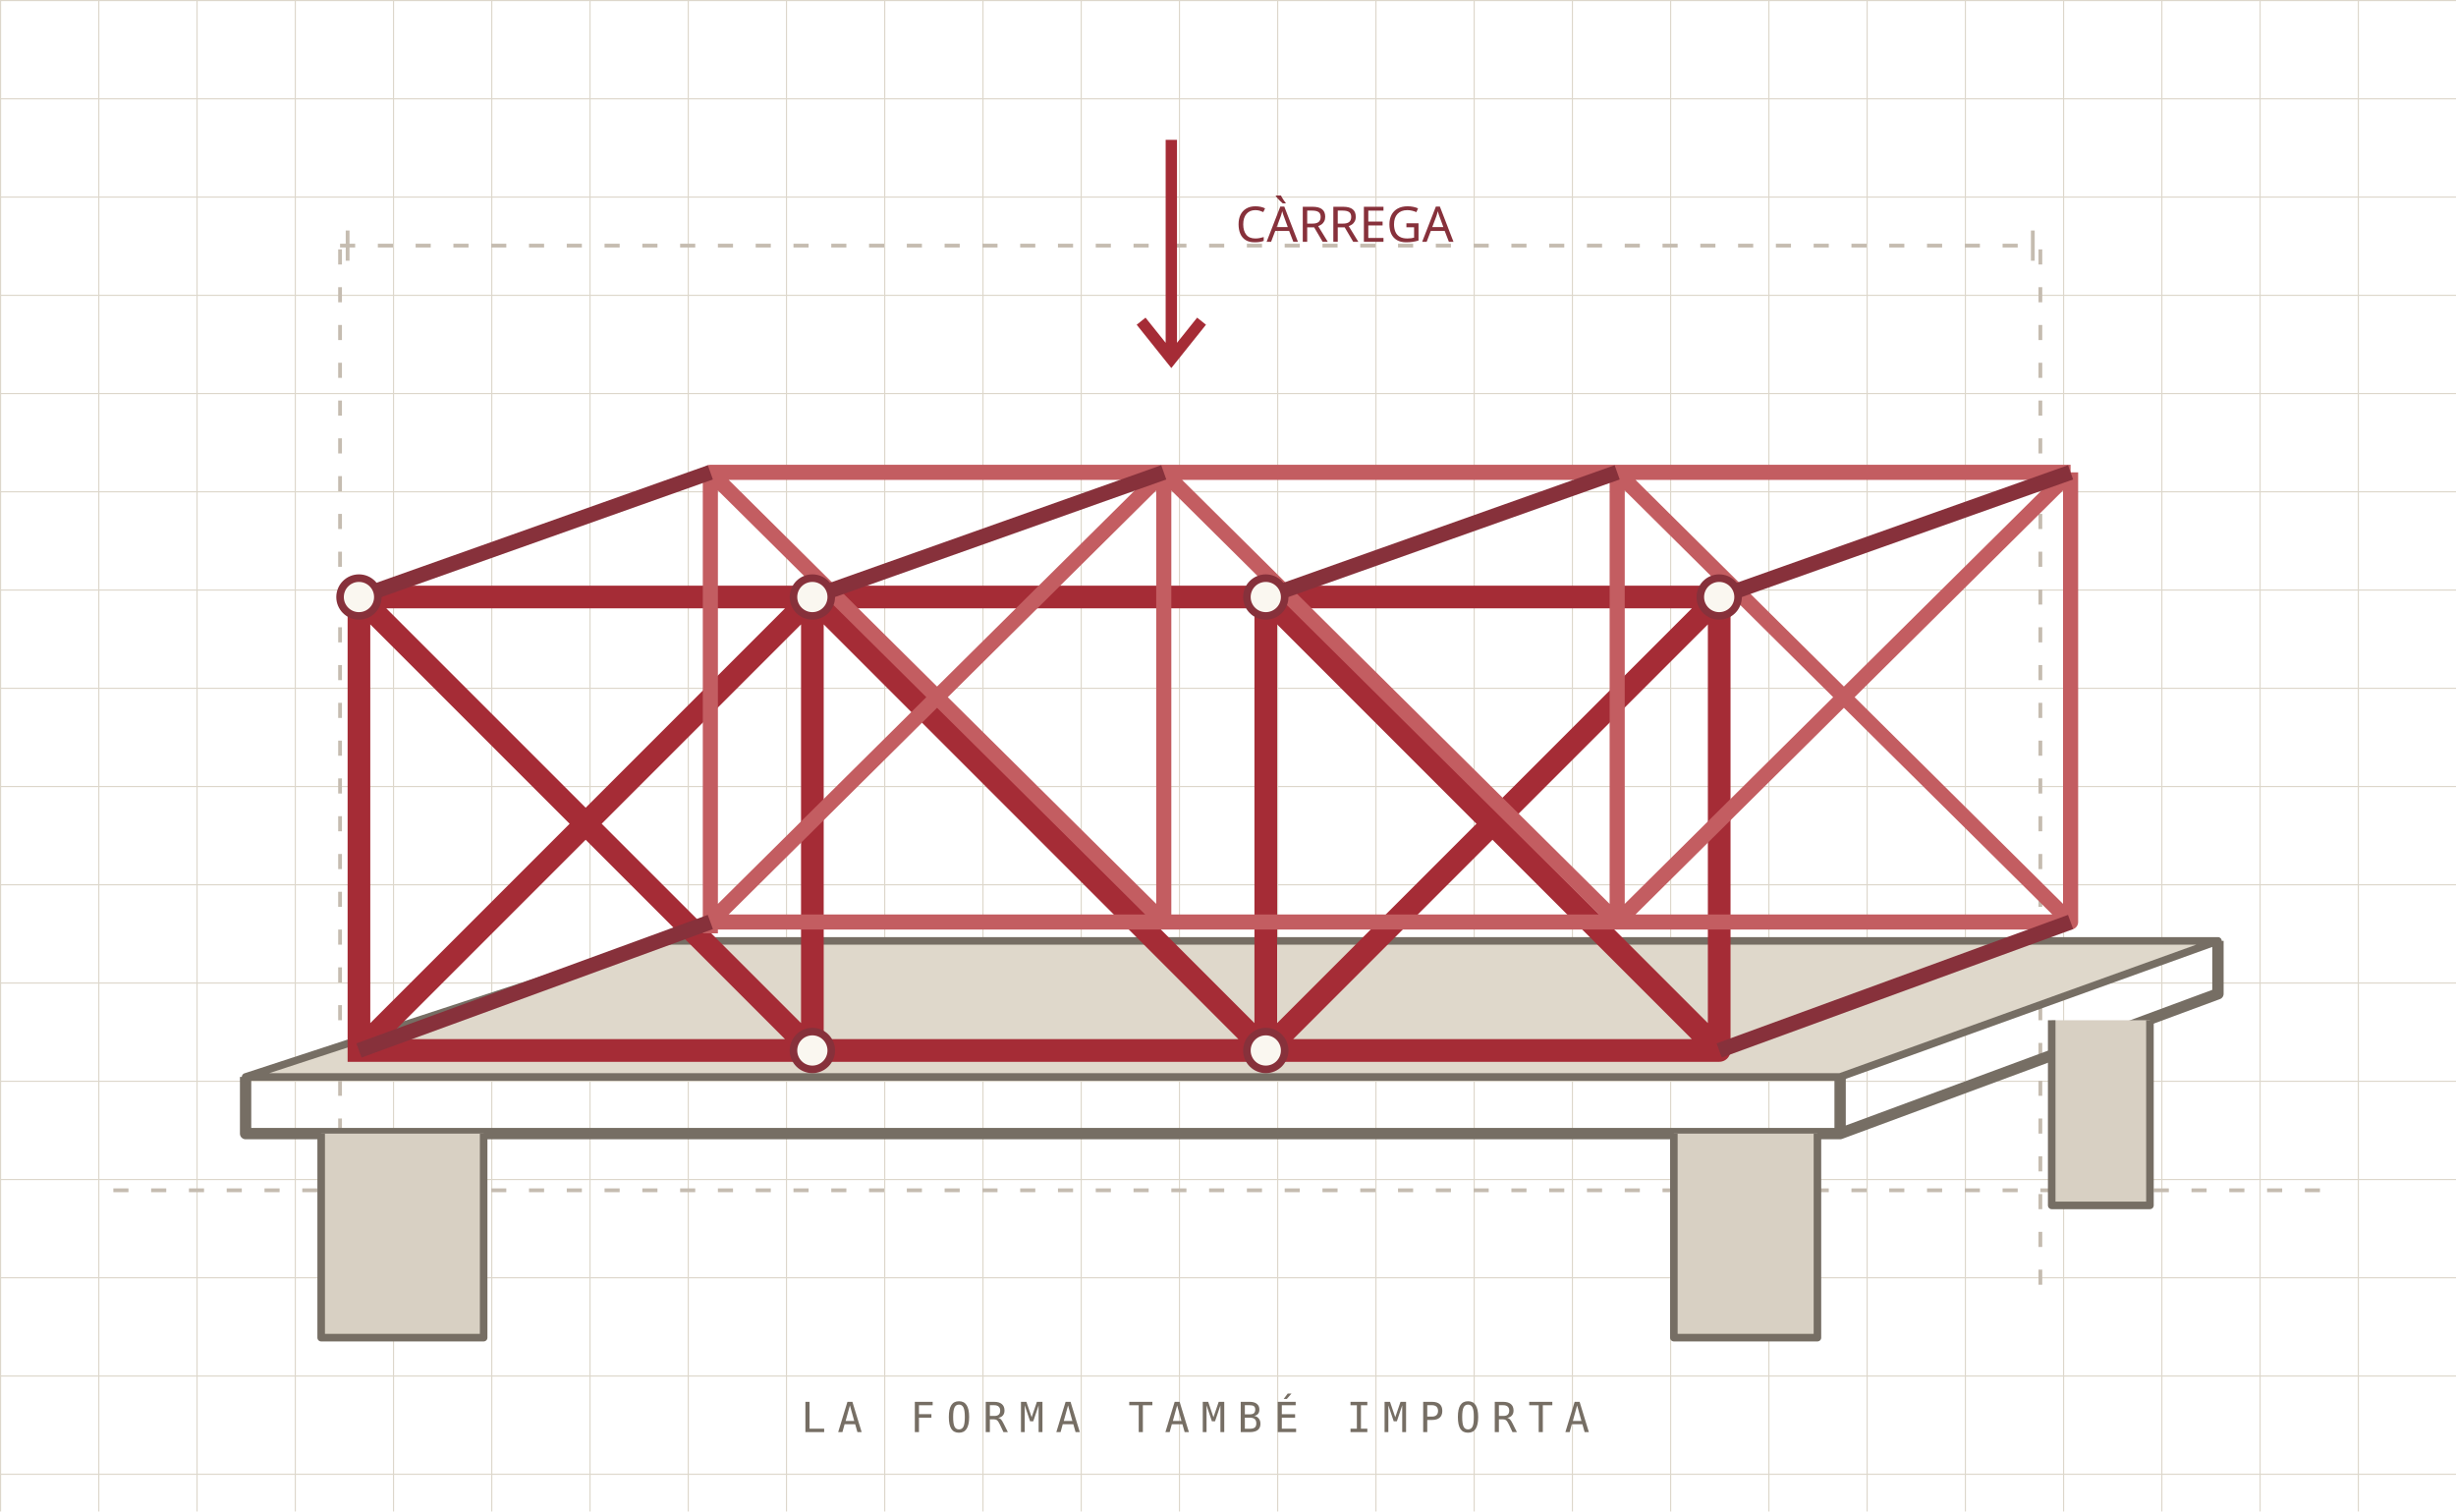
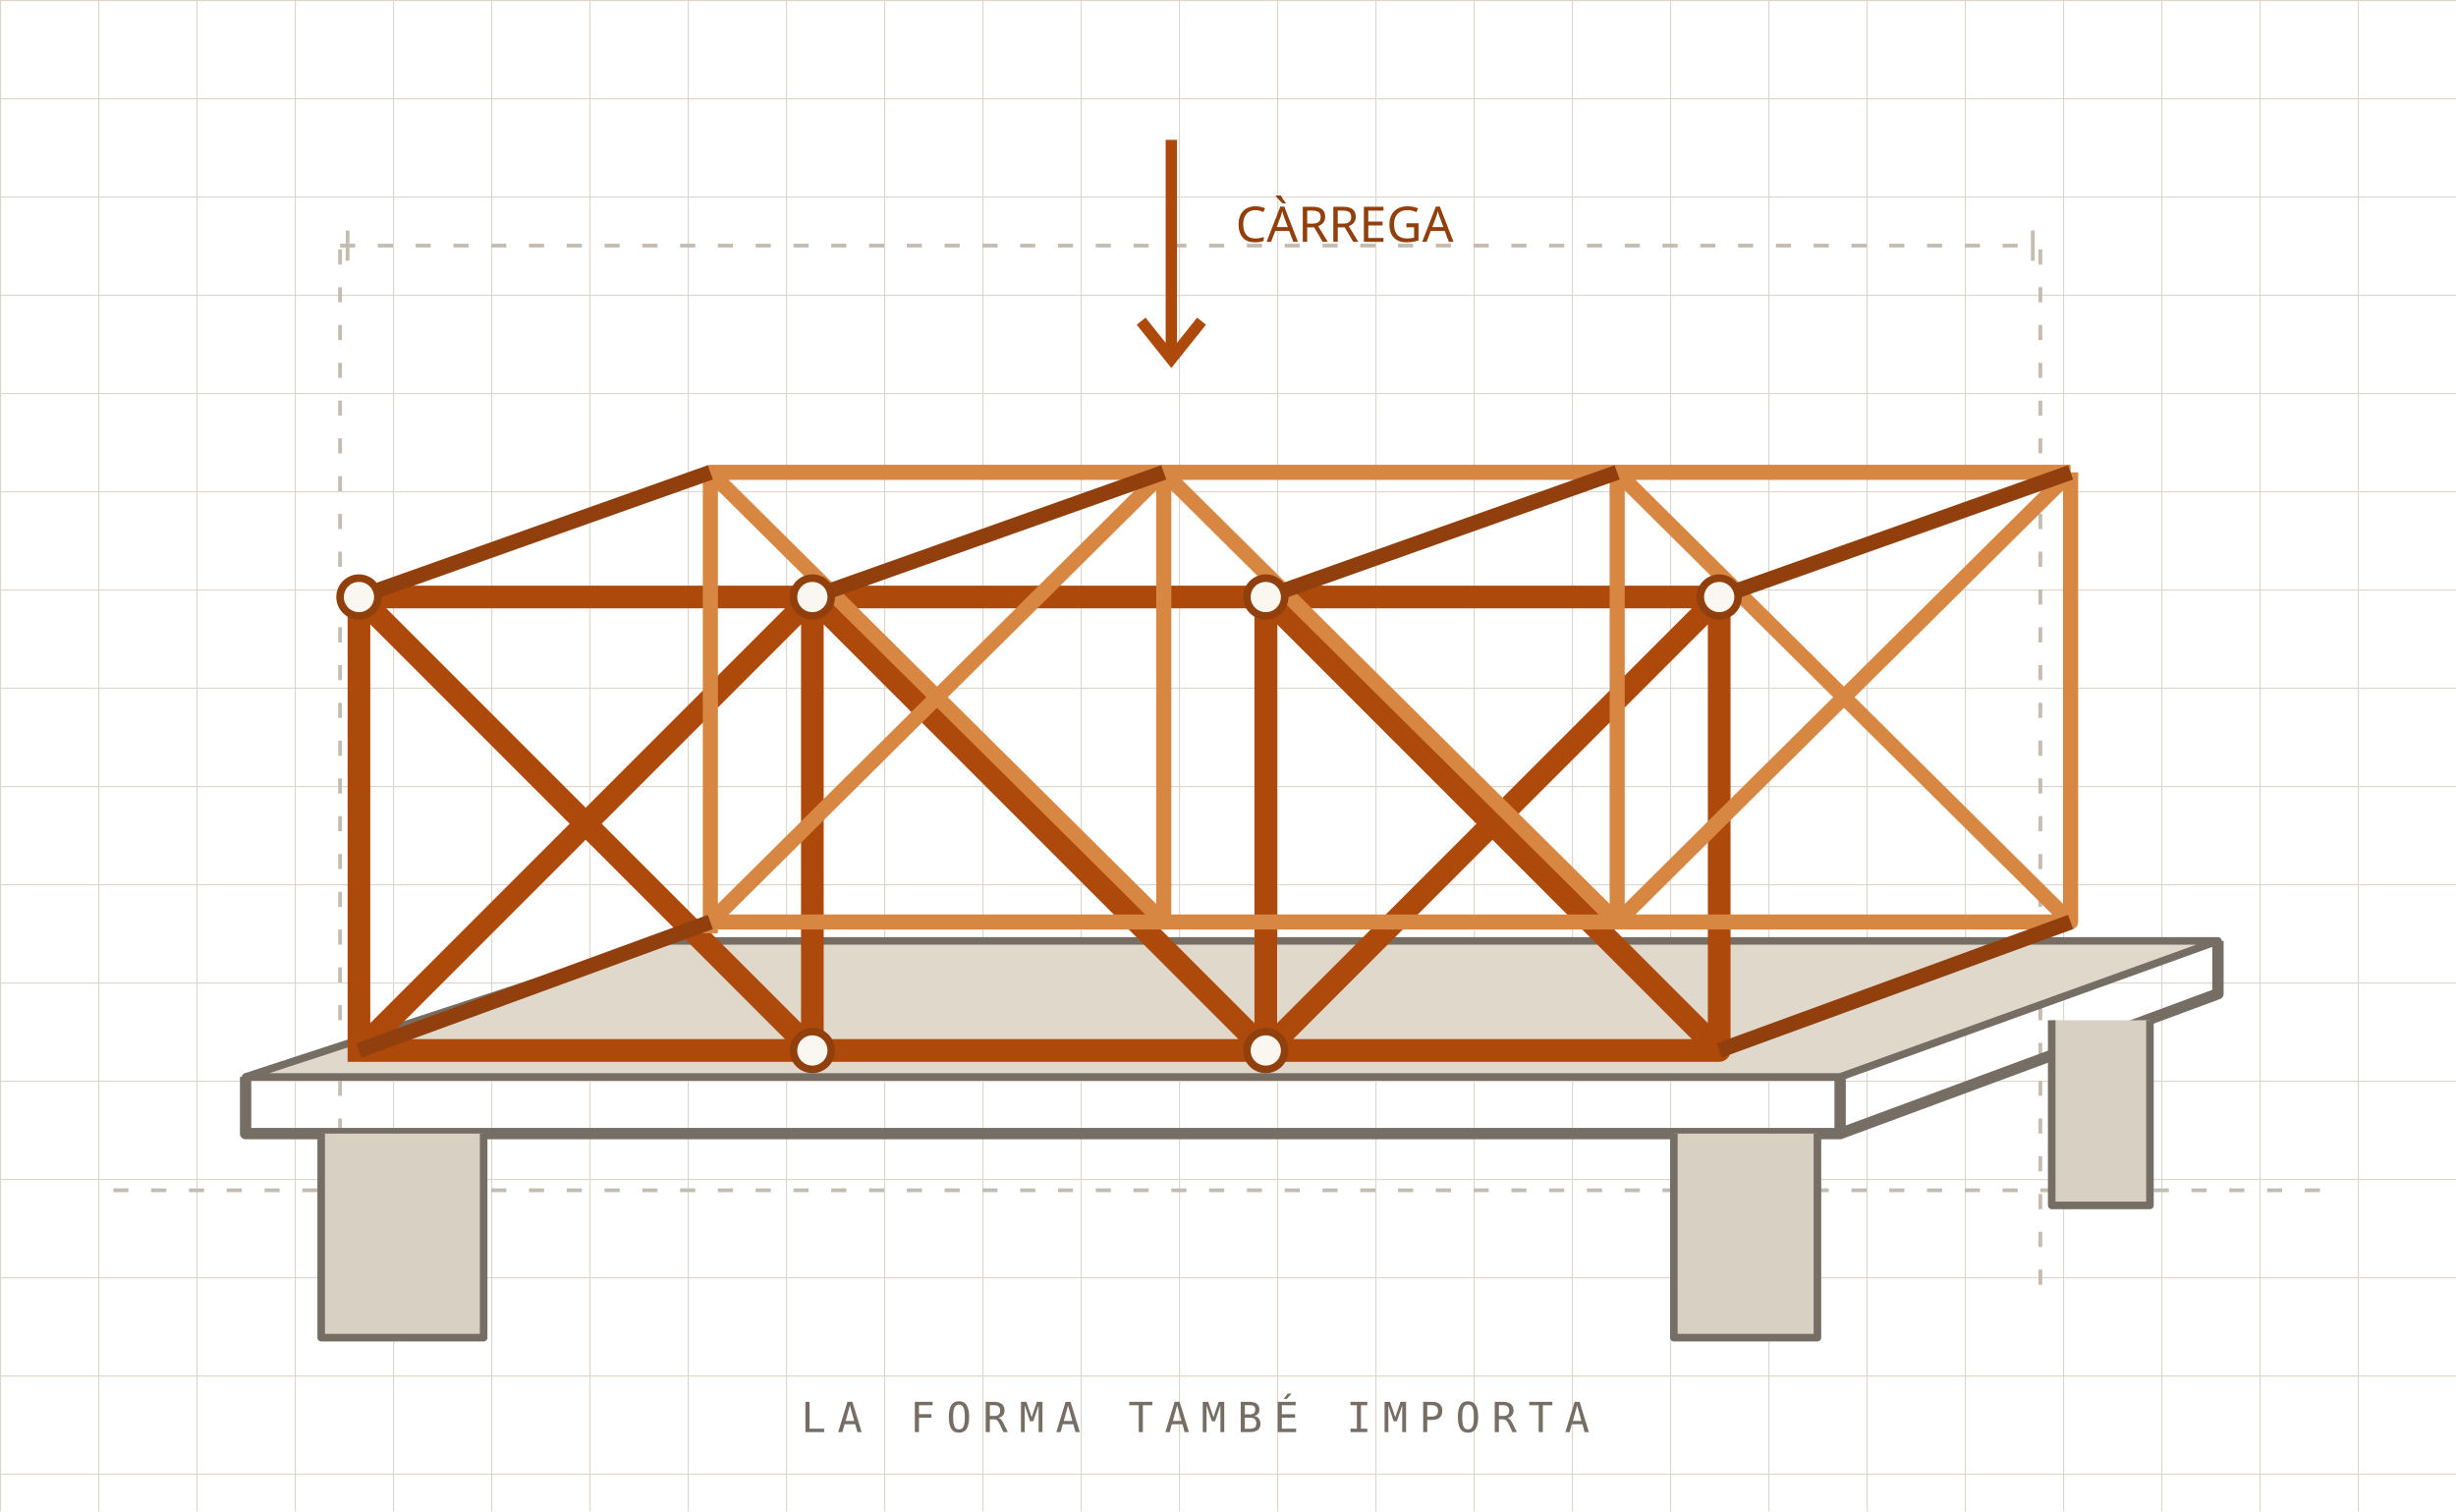
<svg xmlns="http://www.w3.org/2000/svg" viewBox="0 0 650 400">
  <defs>
    <pattern id="grid" width="26" height="26" patternUnits="userSpaceOnUse">
      <path d="M26 0H0V26" fill="none" stroke="#ddd7cb" stroke-width=".6" />
    </pattern>
  </defs>
  <rect width="650" height="400" fill="url(#grid)" />
  <g stroke="#c5bcb0" stroke-width="1" fill="none">
    <path d="M30 315H620M90 340V60M540 340V60M90 65H540" stroke-dasharray="4 6" />
    <path d="M92 61L92 69M538 61V69" />
  </g>
  <g fill="none" stroke-linejoin="round">
    <path d="M65 285L175 249H587L487 285Z" fill="#dfd8cb" stroke="#766e64" stroke-width="2" />
    <path d="M65 285V300H487V285M487 300L587 263V249" stroke="#766e64" stroke-width="3" />
-     <path d="M95 281V158L215 278V158L335 278V158L455 278V158M95 158H455M95 278L215 158 335 278 455 158M95 278H455" stroke="#a52c36" stroke-width="6" />
-     <path d="M188 247V125L308 244V125L428 244V125L548 244V125M188 125H548M188 244L308 125 428 244 548 125M188 244H548" stroke="#c35d61" stroke-width="4" />
-     <path d="M95 158L188 125M215 158L308 125M335 158L428 125M455 158L548 125M95 278L188 244M455 278L548 244" stroke="#87313b" stroke-width="4" />
+     <path d="M95 281V158L215 278V158L335 278V158L455 278V158M95 158H455M95 278L215 158 335 278 455 158M95 278H455" stroke="#ad490b" stroke-width="6" />
+     <path d="M188 247V125L308 244V125L428 244V125L548 244V125M188 125H548M188 244L308 125 428 244 548 125M188 244H548" stroke="#d88743" stroke-width="4" />
+     <path d="M95 158L188 125M215 158L308 125M335 158L428 125M455 158L548 125M95 278L188 244M455 278L548 244" stroke="#91400d" stroke-width="4" />
    <path d="M85 300V354H128V300M443 300V354H481V300M543 270V319H569V270" stroke="#766e64" fill="#d8d0c3" stroke-width="2" />
  </g>
-   <g fill="#faf7f0" stroke="#87313b" stroke-width="2">
+   <g fill="#faf7f0" stroke="#91400d" stroke-width="2">
    <circle cx="95" cy="158" r="5" />
    <circle cx="215" cy="158" r="5" />
    <circle cx="335" cy="158" r="5" />
    <circle cx="455" cy="158" r="5" />
    <circle cx="215" cy="278" r="5" />
    <circle cx="335" cy="278" r="5" />
  </g>
-   <path d="M310 37V95M302 85L310 95 318 85" fill="none" stroke="#a52c36" stroke-width="3" />
-   <text x="327" y="64" fill="#87313b" font-family="sans-serif" font-size="13">CÀRREGA</text>
+   <path d="M310 37V95M302 85L310 95 318 85" fill="none" stroke="#ad490b" stroke-width="3" />
+   <text x="327" y="64" fill="#91400d" font-family="sans-serif" font-size="13">CÀRREGA</text>
  <text x="212" y="379" fill="#766e64" font-family="monospace" font-size="11" letter-spacing="3">LA FORMA TAMBÉ IMPORTA</text>
</svg>
